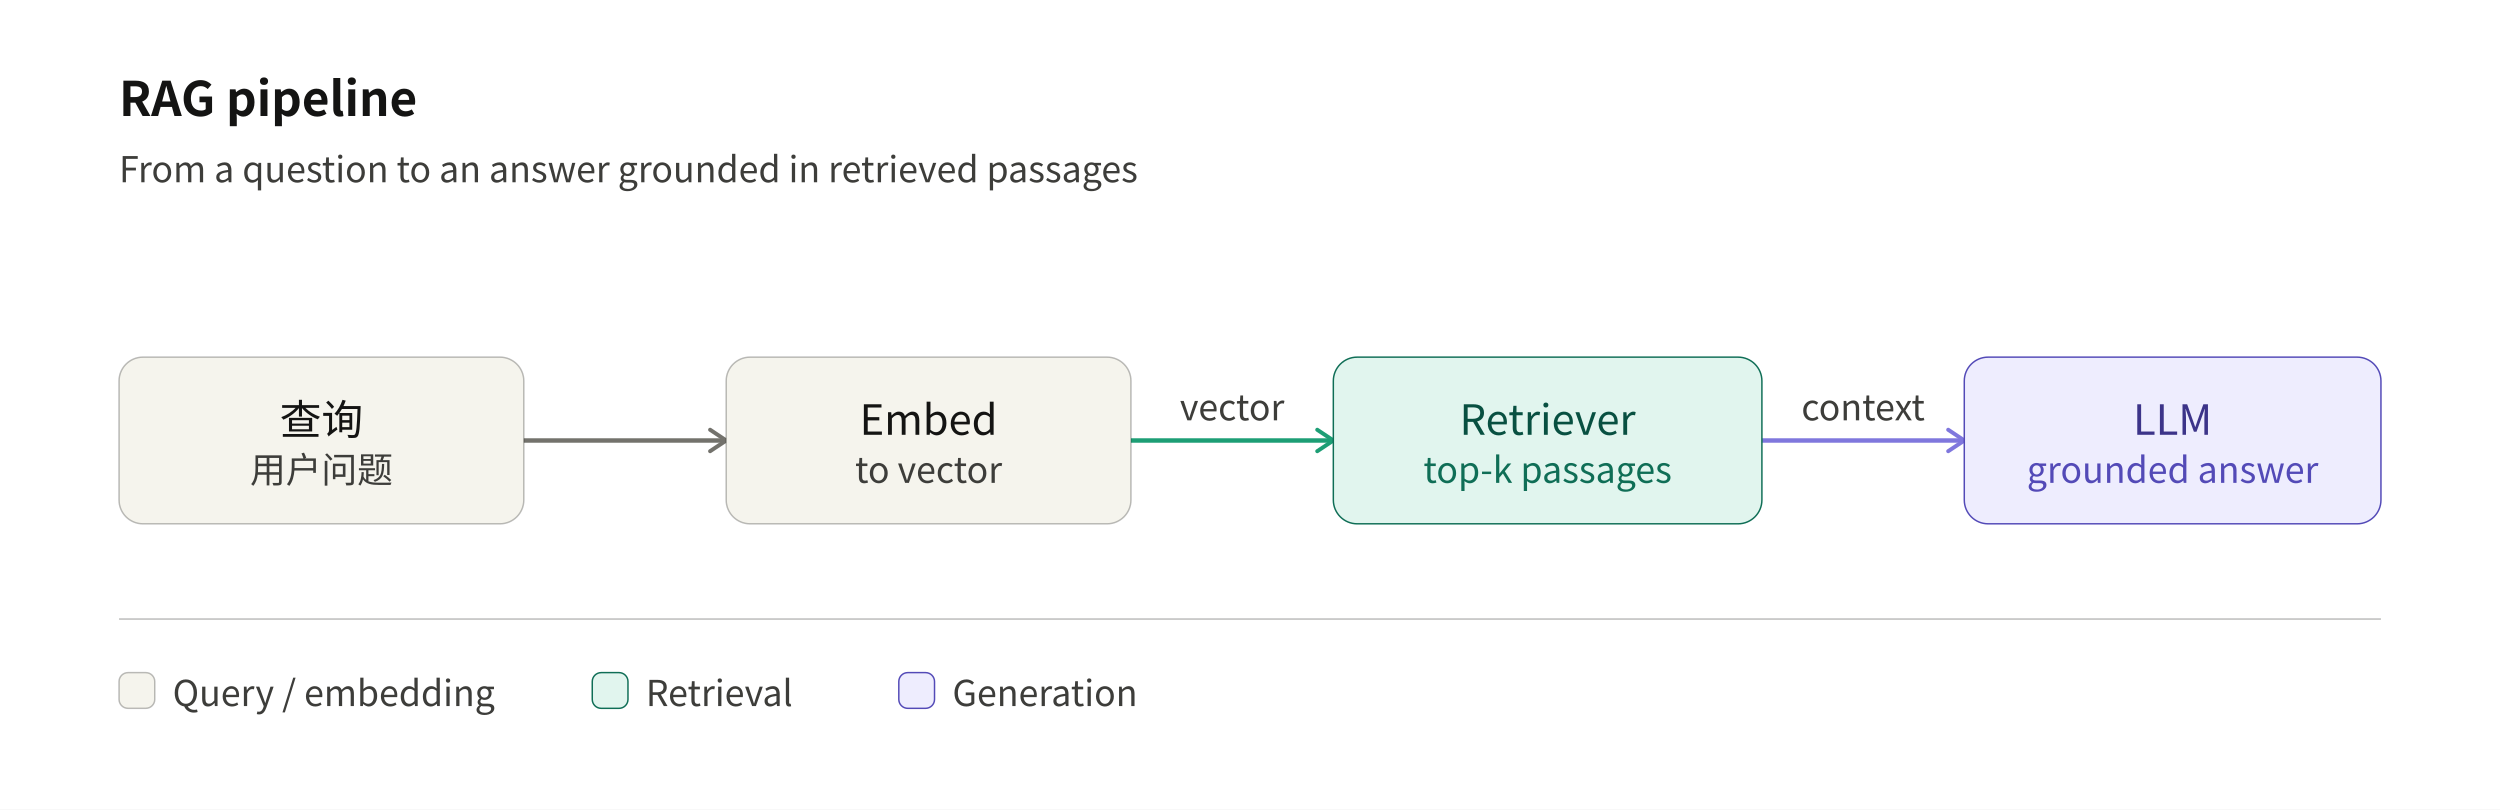
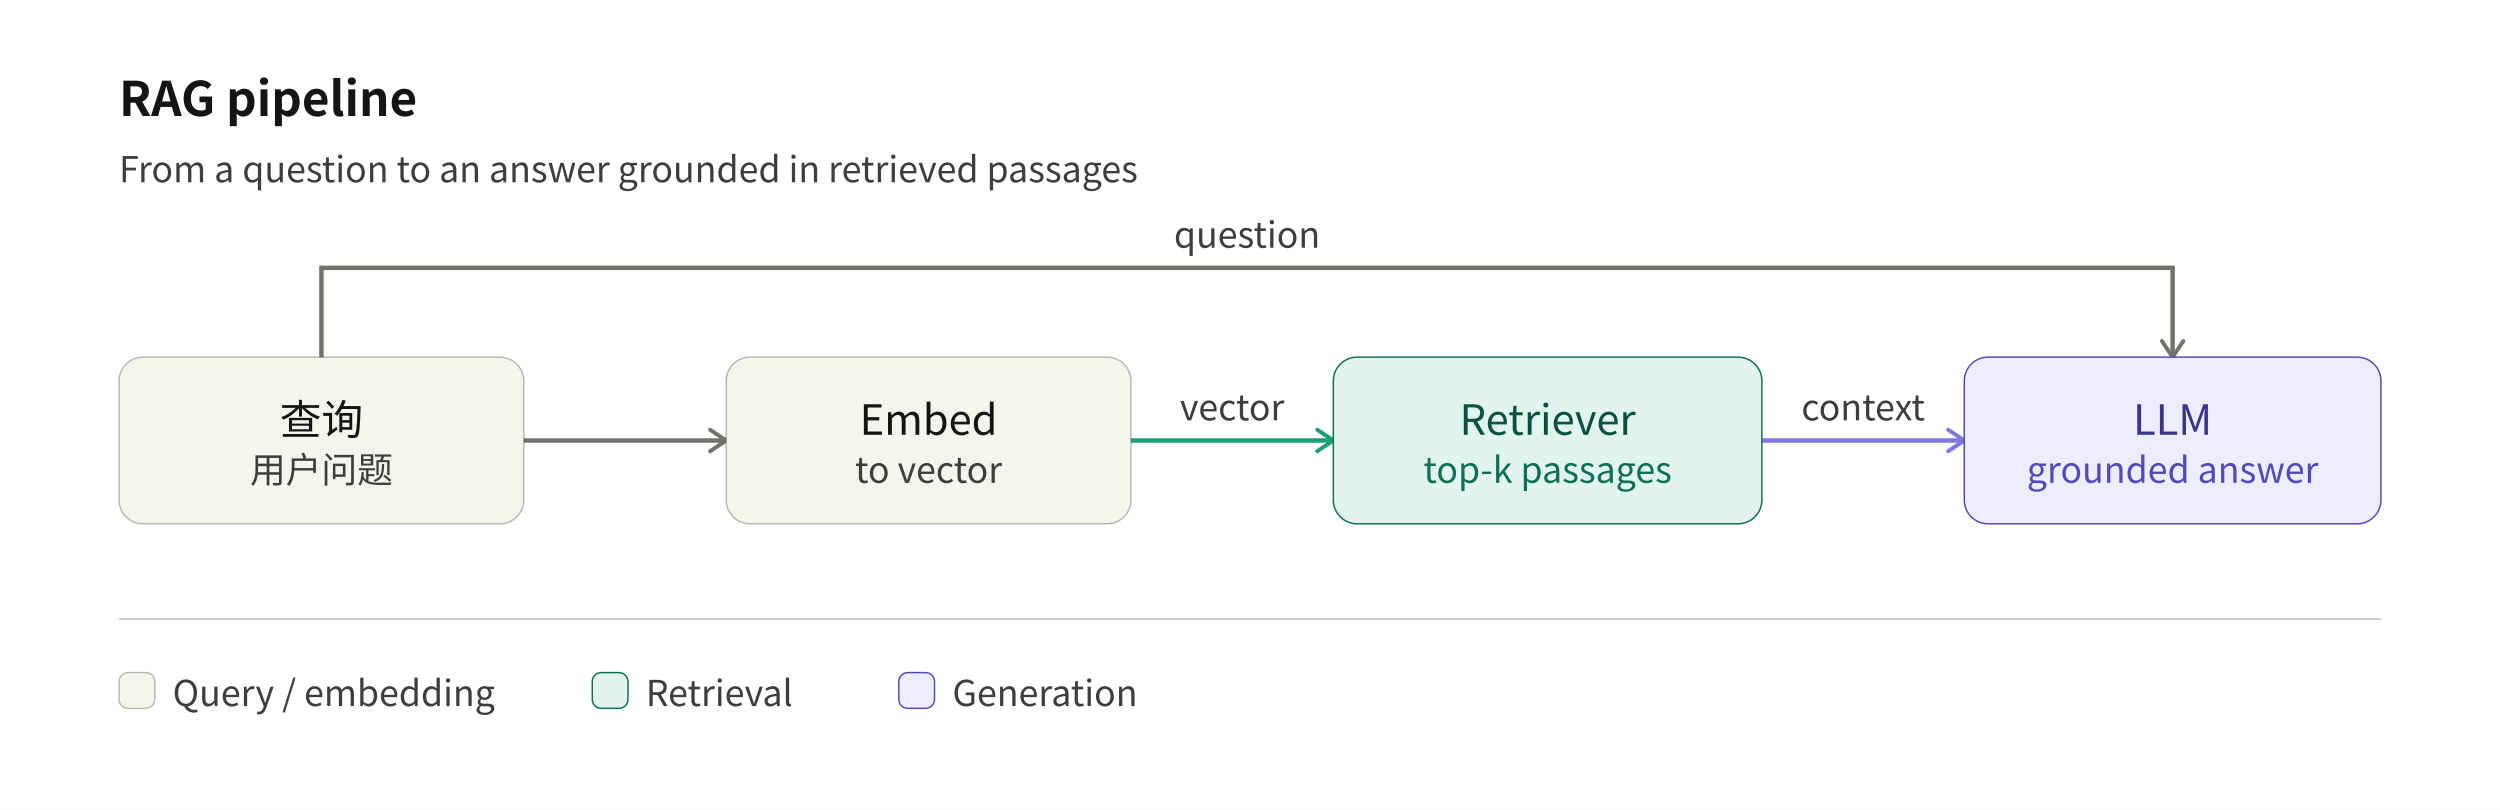
<svg xmlns="http://www.w3.org/2000/svg" viewBox="0 0 840 272" width="840" height="272" role="img">
  <style>text { font-family: 'Anthropic Sans', -apple-system, BlinkMacSystemFont, 'Segoe UI', 'PingFang SC', 'Microsoft YaHei', 'Hiragino Sans GB', 'Noto Sans CJK SC', sans-serif; }</style>
  <defs>
    <marker id="arrow" viewBox="0 0 10 10" refX="8" refY="5" markerWidth="6" markerHeight="6" orient="auto-start-reverse">
      <path d="M2 1L8 5L2 9" fill="none" stroke="context-stroke" stroke-width="1.5" stroke-linecap="round" stroke-linejoin="round" />
    </marker>
  </defs>
  <rect data-role="background" width="840" height="272" fill="#FFFFFF" />
  <line data-role="connector" x1="176" y1="148" x2="244" y2="148" stroke="#73726C" stroke-width="1.5" stroke-linecap="round" marker-end="url(#arrow)" />
  <line data-role="connector" x1="380" y1="148" x2="448" y2="148" stroke="#1D9E75" stroke-width="1.5" stroke-linecap="round" marker-end="url(#arrow)" />
  <line data-role="connector" x1="592" y1="148" x2="660" y2="148" stroke="#7F77DD" stroke-width="1.5" stroke-linecap="round" marker-end="url(#arrow)" />
+   <path data-role="connector" d="M108 120 L108 90 L730 90 L730 120" fill="none" stroke="#73726C" stroke-width="1.5" stroke-linecap="round" marker-end="url(#arrow)" />
  <rect data-role="node" x="40" y="120" width="136" height="56" rx="8" fill="#F5F4ED" stroke="rgba(31,30,29,0.3)" stroke-width="0.5" />
  <rect data-role="node" x="244" y="120" width="136" height="56" rx="8" fill="#F5F4ED" stroke="rgba(31,30,29,0.3)" stroke-width="0.5" />
  <rect data-role="node" x="448" y="120" width="144" height="56" rx="8" fill="#E1F5EE" stroke="#0F6E56" stroke-width="0.5" />
  <rect data-role="node" x="660" y="120" width="140" height="56" rx="8" fill="#EEEDFE" stroke="#534AB7" stroke-width="0.5" />
  <text data-role="node-text" x="108" y="140" text-anchor="middle" dominant-baseline="central" font-size="14" font-weight="500" fill="#141413">查询</text>
  <text data-role="node-text" x="108" y="157" text-anchor="middle" dominant-baseline="central" font-size="12" fill="#3D3D3A">用户问题</text>
  <text data-role="node-text" x="312" y="140" text-anchor="middle" dominant-baseline="central" font-size="14" font-weight="500" fill="#141413">Embed</text>
  <text data-role="node-text" x="312" y="157" text-anchor="middle" dominant-baseline="central" font-size="12" fill="#3D3D3A">to vector</text>
  <text data-role="node-text" x="520" y="140" text-anchor="middle" dominant-baseline="central" font-size="14" font-weight="500" fill="#085041">Retriever</text>
  <text data-role="node-text" x="520" y="157" text-anchor="middle" dominant-baseline="central" font-size="12" fill="#0F6E56">top-k passages</text>
  <text data-role="node-text" x="730" y="140" text-anchor="middle" dominant-baseline="central" font-size="14" font-weight="500" fill="#3C3489">LLM</text>
  <text data-role="node-text" x="730" y="157" text-anchor="middle" dominant-baseline="central" font-size="12" fill="#534AB7">grounded answer</text>
  <text data-role="diagram-title" x="40" y="32" text-anchor="start" dominant-baseline="central" font-size="16" font-weight="600" fill="#141413">RAG pipeline</text>
  <text data-role="caption" x="40" y="56" text-anchor="start" dominant-baseline="central" font-size="12" font-weight="400" fill="#3D3D3A">From a question to an answer grounded in retrieved passages</text>
  <text data-role="arrow-label" x="414" y="136" text-anchor="middle" dominant-baseline="central" font-size="12" fill="#3D3D3A">vector</text>
  <text data-role="arrow-label" x="626" y="136" text-anchor="middle" dominant-baseline="central" font-size="12" fill="#3D3D3A">context</text>
+   <text data-role="arrow-label" x="419" y="78" text-anchor="middle" dominant-baseline="central" font-size="12" fill="#3D3D3A">question</text>
  <line x1="40" y1="208" x2="800" y2="208" stroke="rgba(31,30,29,0.3)" stroke-width="0.5" />
  <rect x="40" y="226" width="12" height="12" rx="3" fill="#F5F4ED" stroke="rgba(31,30,29,0.3)" stroke-width="0.5" />
  <text data-role="legend-label" x="58" y="232" text-anchor="start" dominant-baseline="central" font-size="12" font-weight="400" fill="#3D3D3A">Query / embedding</text>
  <rect x="199" y="226" width="12" height="12" rx="3" fill="#E1F5EE" stroke="#0F6E56" stroke-width="0.5" />
  <text data-role="legend-label" x="217" y="232" text-anchor="start" dominant-baseline="central" font-size="12" font-weight="400" fill="#3D3D3A">Retrieval</text>
  <rect x="302" y="226" width="12" height="12" rx="3" fill="#EEEDFE" stroke="#534AB7" stroke-width="0.5" />
  <text data-role="legend-label" x="320" y="232" text-anchor="start" dominant-baseline="central" font-size="12" font-weight="400" fill="#3D3D3A">Generation</text>
</svg>
